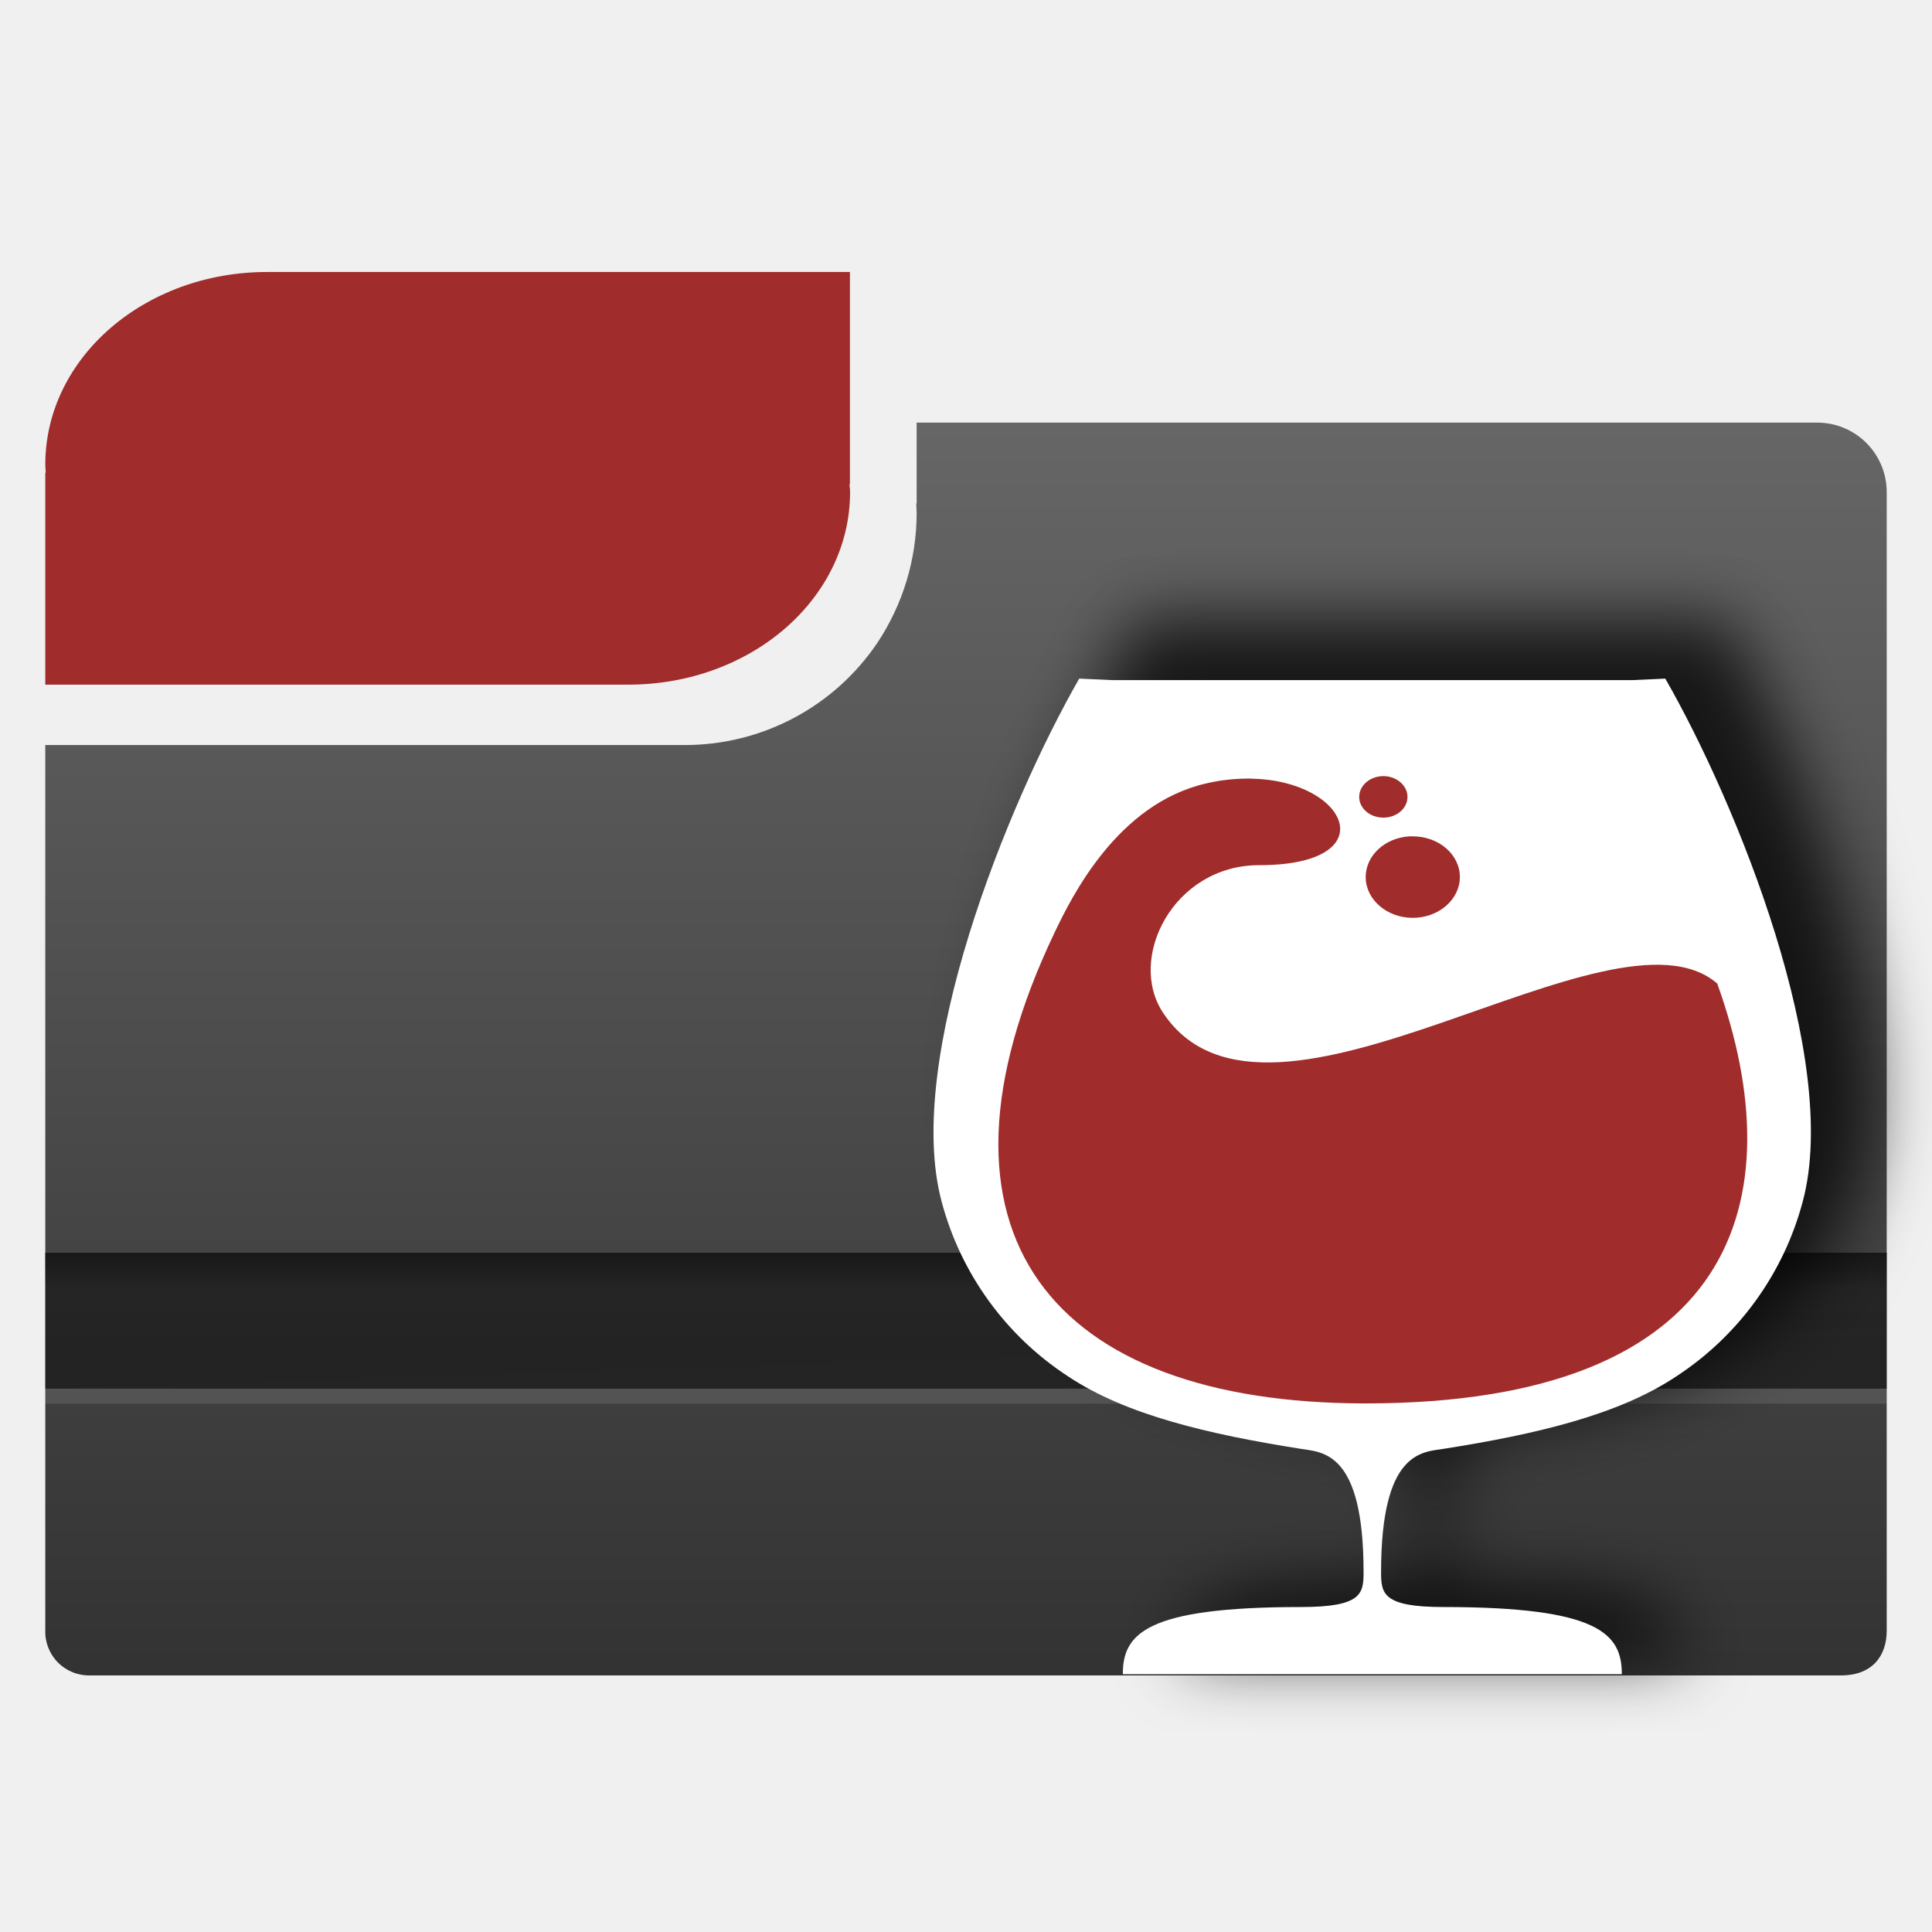
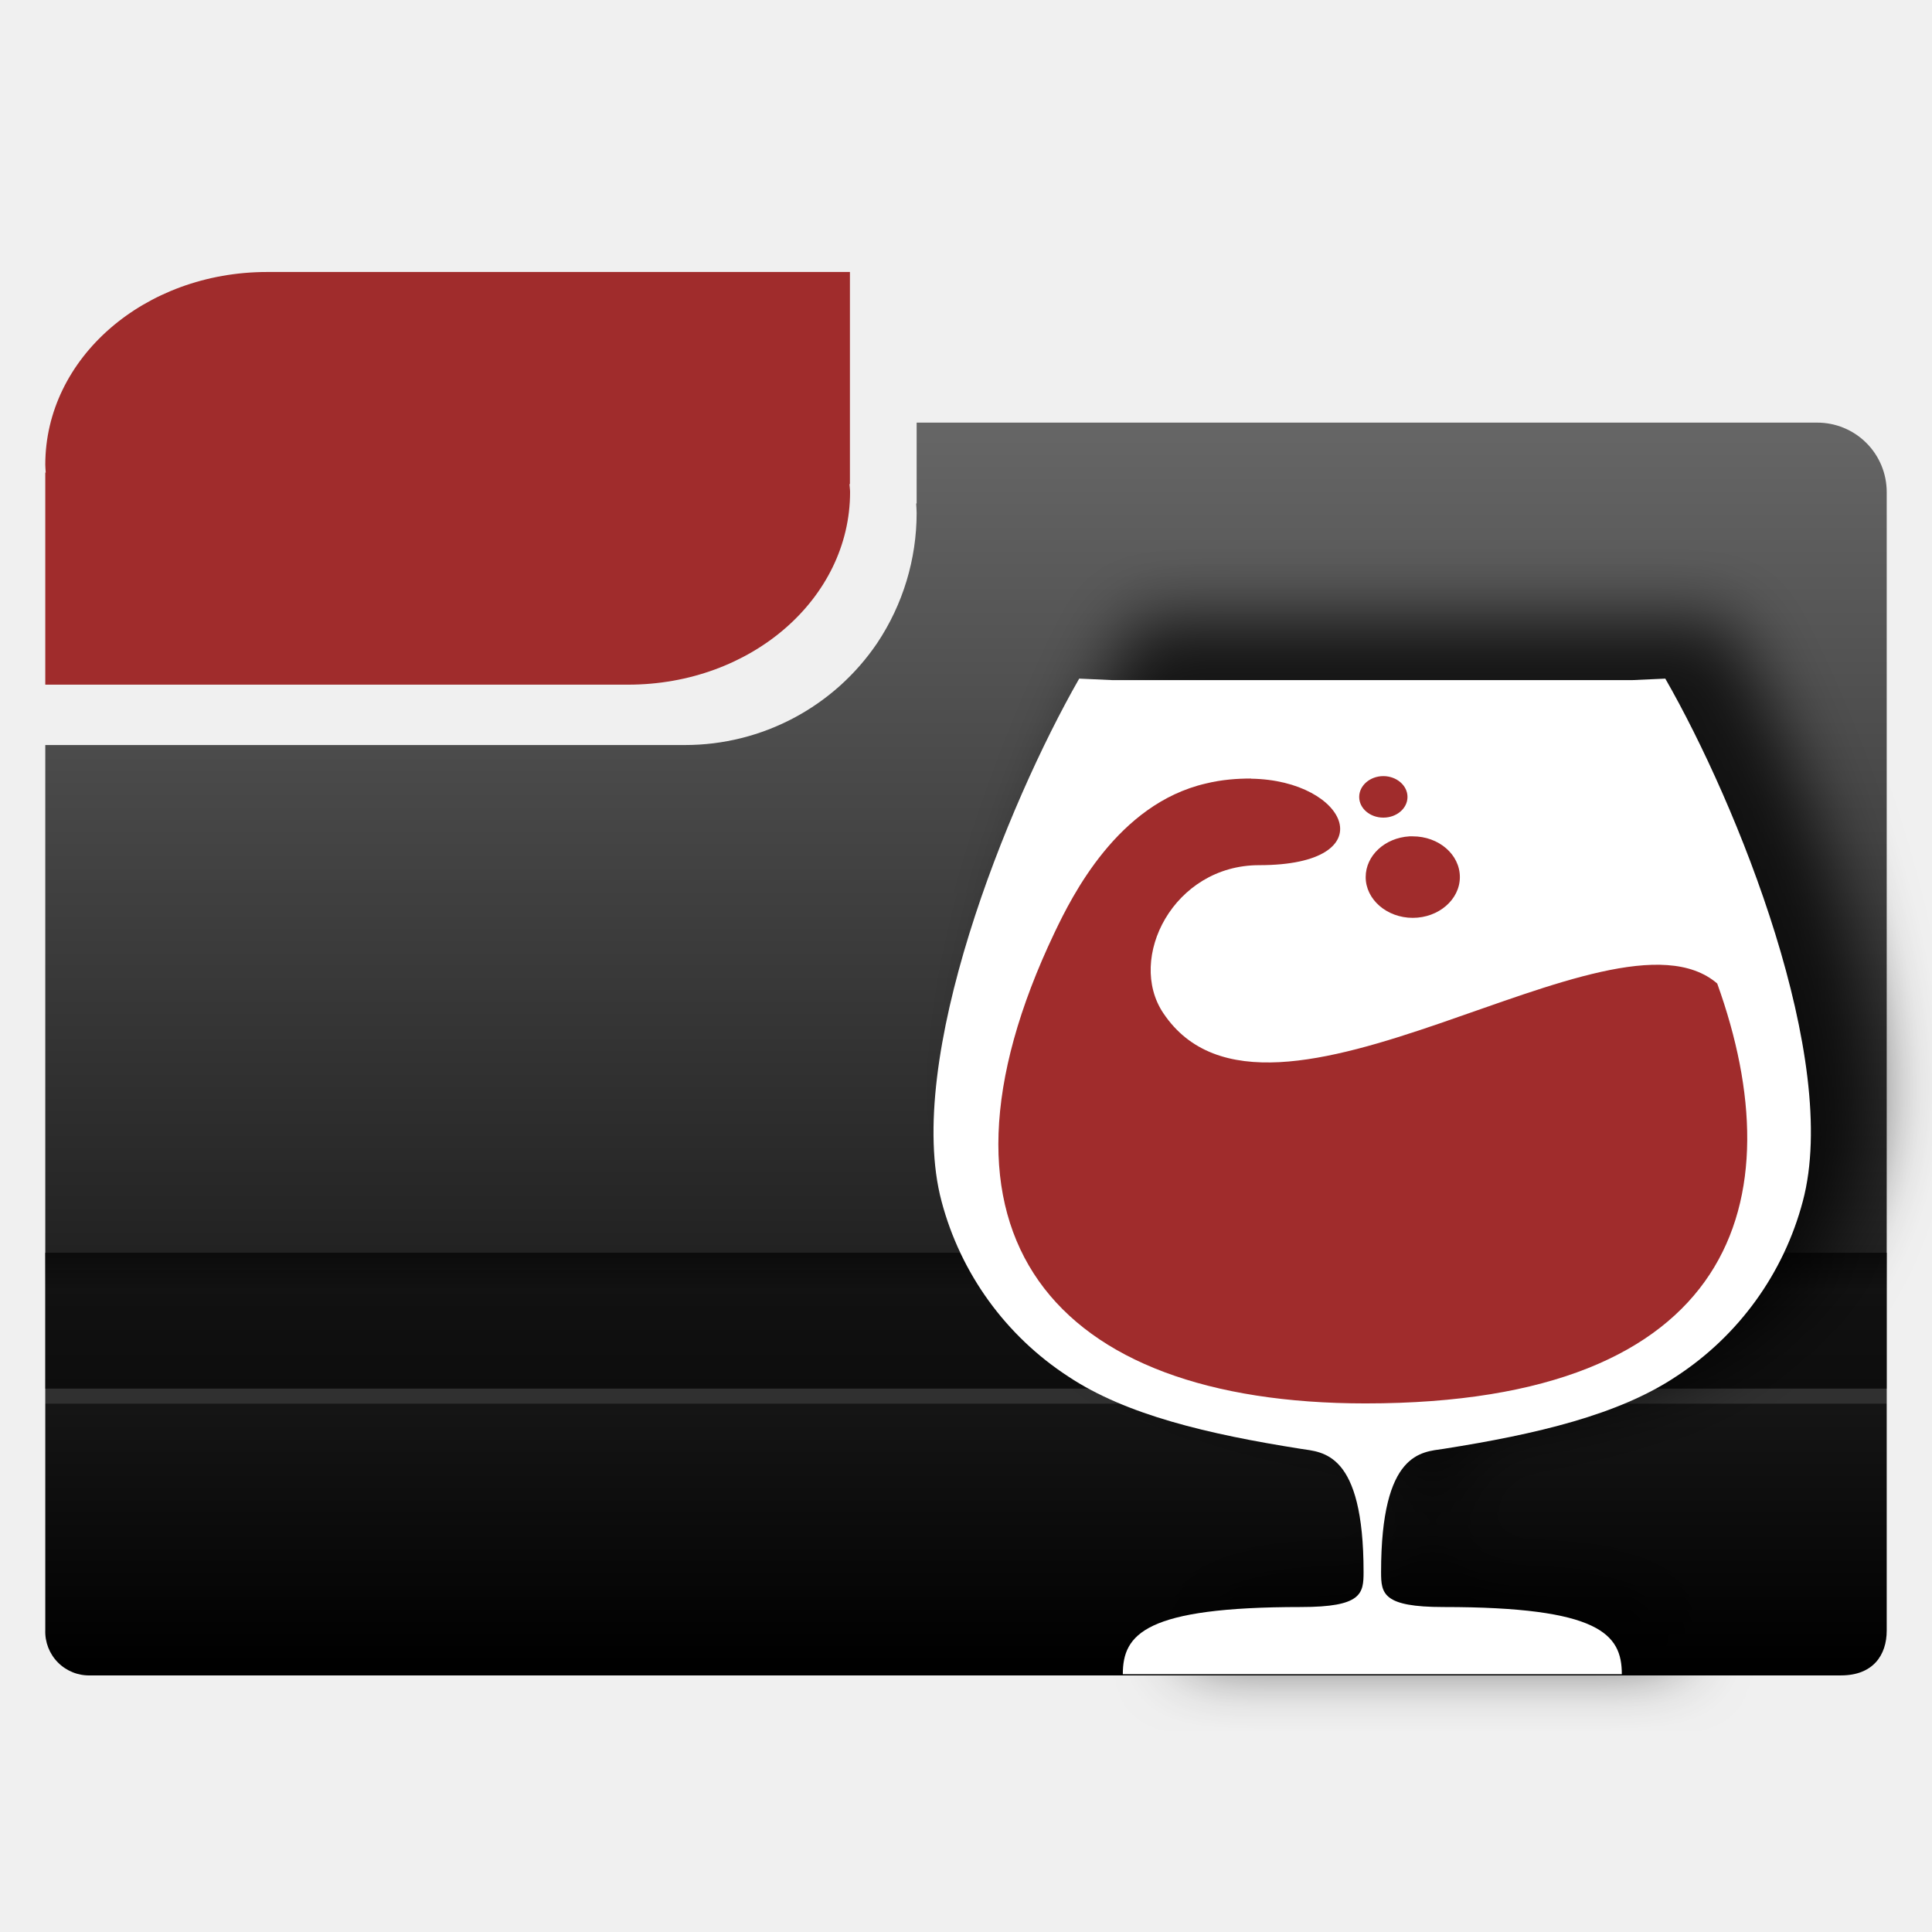
<svg xmlns="http://www.w3.org/2000/svg" xmlns:xlink="http://www.w3.org/1999/xlink" width="128" height="128" enable-background="new">
  <defs>
-     <linearGradient id="t">
-       <stop offset="0" stop-color="#333" />
-       <stop offset="1" stop-color="#666" />
-     </linearGradient>
    <linearGradient id="a">
      <stop offset="0" stop-color="#003165" />
      <stop offset="1" stop-color="#00438a" stop-opacity="0" />
    </linearGradient>
    <linearGradient id="b">
      <stop offset="0" stop-color="#004d00" stop-opacity="0" />
      <stop offset=".5" stop-color="#004d00" />
      <stop offset="1" stop-color="#004d00" stop-opacity="0" />
    </linearGradient>
    <linearGradient gradientTransform="rotate(90 -90 50)" y2="-384" x2="-23.52" y1="-384" x1="-84" gradientUnits="userSpaceOnUse" id="c">
      <stop offset="0" stop-color="#fff" />
      <stop offset="1" stop-color="#fff" stop-opacity="0" />
    </linearGradient>
    <linearGradient id="d">
      <stop offset="0" stop-color="#0f0" />
      <stop offset="1" stop-color="#006500" />
    </linearGradient>
    <linearGradient gradientTransform="rotate(90 -90 50)" y2="-384" x2="-12" y1="-384" x1="-84" gradientUnits="userSpaceOnUse" id="e">
      <stop offset="0" stop-color="#e5ff00" />
      <stop offset="1" stop-color="#bff500" stop-opacity="0" />
    </linearGradient>
    <linearGradient gradientTransform="rotate(90 -90 50)" y2="-384" x2="-12" y1="-384" x1="-84" gradientUnits="userSpaceOnUse" id="f">
      <stop offset="0" stop-color="#008c00" />
      <stop offset="1" stop-color="#00bf00" />
    </linearGradient>
    <linearGradient x2="28" y1="57.5" x1="28" gradientUnits="userSpaceOnUse" id="h">
      <stop offset="0" stop-color="#fffccf" />
      <stop offset="1" stop-color="#fff" stop-opacity="0" />
    </linearGradient>
    <linearGradient id="g" gradientUnits="userSpaceOnUse" x1="28" y1="57.5" x2="28">
      <stop offset="0" stop-color="#ffea00" />
      <stop offset="1" stop-color="#fc0" />
    </linearGradient>
    <linearGradient id="p">
      <stop offset="0" stop-color="#000914" />
      <stop offset="1" stop-color="#00316e" />
    </linearGradient>
    <linearGradient id="q">
      <stop offset="0" stop-color="#00f3fd" />
      <stop offset="1" stop-color="#00c4cc" stop-opacity="0" />
    </linearGradient>
    <linearGradient id="i">
      <stop offset="0" stop-color="#fff" />
      <stop offset="1" stop-color="#fff" stop-opacity="0" />
    </linearGradient>
    <linearGradient id="n">
      <stop offset="0" stop-color="#e00000" />
      <stop offset="1" stop-color="red" stop-opacity=".41" />
    </linearGradient>
    <linearGradient id="l">
      <stop offset="0" stop-color="#f9ccca" />
      <stop offset="1" stop-color="#f9ccca" stop-opacity="0" />
    </linearGradient>
    <linearGradient id="m">
      <stop offset="0" stop-color="#e20800" />
      <stop offset="1" stop-color="#9c0f0f" />
    </linearGradient>
    <linearGradient id="j">
      <stop offset="0" />
      <stop offset="1" stop-opacity="0" />
    </linearGradient>
    <linearGradient id="k">
      <stop offset="0" stop-color="#fff" />
      <stop offset="1" stop-color="#f1f1f1" />
    </linearGradient>
    <linearGradient xlink:href="#m" id="o" gradientUnits="userSpaceOnUse" x1="32" y1="73.42" x2="32" y2="24.31" />
    <radialGradient gradientUnits="userSpaceOnUse" r="139.56" cy="112.3" cx="102" id="s">
      <stop offset="0" stop-color="#b7b8b9" />
      <stop offset=".19" stop-color="#ececec" />
      <stop offset=".26" stop-color="#fafafa" />
      <stop offset=".3" stop-color="#fff" />
      <stop offset=".53" stop-color="#fafafa" />
      <stop offset=".84" stop-color="#ebecec" />
      <stop offset="1" stop-color="#e1e2e3" />
    </radialGradient>
    <linearGradient id="r">
      <stop offset="0" stop-color="#a2a2a2" />
      <stop offset="1" stop-color="#fff" />
    </linearGradient>
-     <linearGradient xlink:href="#t" id="v" x1="26.37" y1="110.28" x2="26.37" y2="28.13" gradientUnits="userSpaceOnUse" gradientTransform="translate(0 924.36)" />
-     <linearGradient gradientTransform="translate(0 -1)" xlink:href="#u" id="w" x1="125" y1="1007.25" x2="125" y2="1010.74" gradientUnits="userSpaceOnUse" />
-     <linearGradient id="u">
+     <linearGradient gradientTransform="translate(0 -1)" xlink:href="#t" id="w" x1="125" y1="1007.25" x2="125" y2="1010.74" gradientUnits="userSpaceOnUse" />
+     <linearGradient id="t">
      <stop offset="0" />
      <stop offset="1" stop-opacity=".05" />
    </linearGradient>
    <filter id="x" x="-.09" width="1.18" y="-.08" height="1.15" color-interpolation-filters="sRGB">
      <feGaussianBlur stdDeviation="2.22" />
    </filter>
+     <linearGradient xlink:href="#u" id="v" x1="26.37" y1="110.28" x2="26.37" y2="28.13" gradientUnits="userSpaceOnUse" gradientTransform="translate(0 924.36)" />
+     <linearGradient id="u">
+       <stop offset="0" />
+       <stop offset="1" stop-color="#666" />
+     </linearGradient>
  </defs>
  <g transform="translate(0 -924.36)">
-     <path d="M3 973.72V1032.35a2.9 2.9 0 0 0 2.99 3.01h115.98c2.13 0 3.03-1.35 3.03-2.97V956.96a4.6 4.6 0 0 0-4.62-4.6H60.73v5.36h-.03c.01.22.03.42.03.64a15.54 15.54 0 0 1-2.61 8.6 15.37 15.37 0 0 1-12.75 6.76h-30z" fill="url(#v)" />
+     <path d="M3 973.72V1032.35a2.9 2.9 0 0 0 2.99 3.01h115.98c2.13 0 3.03-1.35 3.03-2.97V956.96a4.6 4.6 0 0 0-4.62-4.6H60.73v5.36h-.03c.01.22.03.42.03.64a15.54 15.54 0 0 1-2.61 8.6 15.37 15.37 0 0 1-12.75 6.76h-30z" fill="url(#v)" enable-background="new" />
    <path d="M17.7 942.38c-8.14 0-14.7 5.7-14.7 12.77 0 .18.02.35.03.52H3v14.05h38.62c8.14 0 14.7-5.7 14.7-12.76 0-.18-.03-.35-.04-.53h.03v-14.05H22.13z" fill="#a02c2c" enable-background="new" />
    <path d="M3 1007.36v9h122v-9z" opacity=".43" enable-background="new" />
-     <rect ry="1" rx="0" y="1016.36" x="3" height="1" width="122" opacity=".11" fill="#fff" enable-background="new" />
+     <rect width="122" height="1" x="3" y="1016.36" rx="0" ry="1" opacity=".11" fill="#fff" enable-background="new" />
    <path d="M3 1007.36v9l122-4v-5z" opacity=".57" fill="url(#w)" enable-background="new" />
-     <path d="M75.5 965.32c-4.77 8.7-11.62 26.36-9.12 36.15 1.26 4.9 4.07 9.1 8.4 12.13 3.82 2.65 9.26 3.98 15.41 5 1.44.23 4.15.17 4.15 8.52 0 1.49-.11 2.42-4.15 2.42-10.32 0-11.8 1.86-11.8 4.65h33.06c0-2.79-1.48-4.65-11.81-4.65-4.03 0-4.14-.93-4.14-2.42 0-8.34 2.7-8.29 4.14-8.53 6.15-1 11.59-2.34 15.4-5a20.79 20.79 0 0 0 8.4-12.12c2.51-9.79-4.33-27.46-9.11-36.15l-2.2.1H77.7z" style="font-variant-ligatures:normal;font-variant-position:normal;font-variant-caps:normal;font-variant-numeric:normal;font-variant-alternates:normal;font-feature-settings:normal;text-indent:0;text-decoration-line:none;text-decoration-style:solid;text-decoration-color:#000;text-transform:none;text-orientation:mixed;shape-padding:0;isolation:auto;mix-blend-mode:normal" color="#000" white-space="normal" enable-background="new" filter="url(#x)" opacity=".75" />
-     <path d="M71.5 969.32c-4.77 8.33-11.62 25.25-9.12 34.63a19.93 19.93 0 0 0 8.4 11.61c3.82 2.54 9.26 3.82 15.41 4.79 1.44.23 4.15.17 4.15 8.16 0 1.43-.11 2.32-4.15 2.32-10.32 0-11.8 1.79-11.8 4.45h33.06c0-2.66-1.48-4.45-11.81-4.45-4.03 0-4.14-.89-4.14-2.32 0-7.99 2.7-7.94 4.14-8.16 6.15-.97 11.59-2.25 15.4-4.79a19.93 19.93 0 0 0 8.4-11.61c2.51-9.38-4.33-26.3-9.11-34.63l-2.2.1H73.7z" style="font-variant-ligatures:normal;font-variant-position:normal;font-variant-caps:normal;font-variant-numeric:normal;font-variant-alternates:normal;font-feature-settings:normal;text-indent:0;text-decoration-line:none;text-decoration-style:solid;text-decoration-color:#000;text-transform:none;text-orientation:mixed;shape-padding:0;isolation:auto;mix-blend-mode:normal" color="#000" white-space="normal" fill="#fff" />
+     <path style="font-variant-ligatures:normal;font-variant-position:normal;font-variant-caps:normal;font-variant-numeric:normal;font-variant-alternates:normal;font-feature-settings:normal;text-indent:0;text-decoration-line:none;text-decoration-style:solid;text-decoration-color:#000;text-transform:none;text-orientation:mixed;shape-padding:0;isolation:auto;mix-blend-mode:normal" d="M75.5 965.32c-4.77 8.7-11.62 26.36-9.12 36.15 1.26 4.9 4.07 9.1 8.4 12.13 3.82 2.65 9.26 3.98 15.41 5 1.44.23 4.15.17 4.15 8.52 0 1.49-.11 2.42-4.15 2.42-10.32 0-11.8 1.86-11.8 4.65h33.06c0-2.79-1.48-4.65-11.81-4.65-4.03 0-4.14-.93-4.14-2.42 0-8.34 2.7-8.29 4.14-8.53 6.15-1 11.59-2.34 15.4-5a20.79 20.79 0 0 0 8.4-12.12c2.51-9.79-4.33-27.46-9.11-36.15l-2.2.1H77.7z" color="#000" white-space="normal" opacity=".75" filter="url(#x)" enable-background="new" />
+     <path style="font-variant-ligatures:normal;font-variant-position:normal;font-variant-caps:normal;font-variant-numeric:normal;font-variant-alternates:normal;font-feature-settings:normal;text-indent:0;text-decoration-line:none;text-decoration-style:solid;text-decoration-color:#000;text-transform:none;text-orientation:mixed;shape-padding:0;isolation:auto;mix-blend-mode:normal" d="M71.5 969.32c-4.77 8.33-11.62 25.25-9.12 34.63a19.93 19.93 0 0 0 8.4 11.61c3.82 2.54 9.26 3.82 15.41 4.79 1.44.23 4.15.17 4.15 8.16 0 1.43-.11 2.32-4.15 2.32-10.32 0-11.8 1.79-11.8 4.45h33.06c0-2.66-1.48-4.45-11.81-4.45-4.03 0-4.14-.89-4.14-2.32 0-7.99 2.7-7.94 4.14-8.16 6.15-.97 11.59-2.25 15.4-4.79a19.93 19.93 0 0 0 8.4-11.61c2.51-9.38-4.33-26.3-9.11-34.63l-2.2.1H73.7z" color="#000" white-space="normal" fill="#fff" />
    <path d="M91.65 975.78c-.88 0-1.6.62-1.6 1.38 0 .76.72 1.37 1.6 1.37.88 0 1.6-.61 1.6-1.37 0-.76-.72-1.38-1.6-1.38zm-8.77.16c-.92 0-1.93.07-2.99.33-5.84 1.35-8.86 7.44-10.02 9.87-9.51 19.96-.16 31.2 20.6 31.2 24.58 0 28.45-13.51 23.3-27.82-7-6.03-29.72 12.4-36.7 1.96-2.43-3.62.67-9.8 6.35-9.8 8.44 0 5.9-5.64-.54-5.73zm10.5 3.83c-1.64.1-2.9 1.28-2.9 2.7 0 1.48 1.4 2.7 3.12 2.7 1.72 0 3.12-1.22 3.12-2.7 0-1.5-1.4-2.7-3.12-2.7h-.22z" fill="#a02c2c" />
  </g>
</svg>
